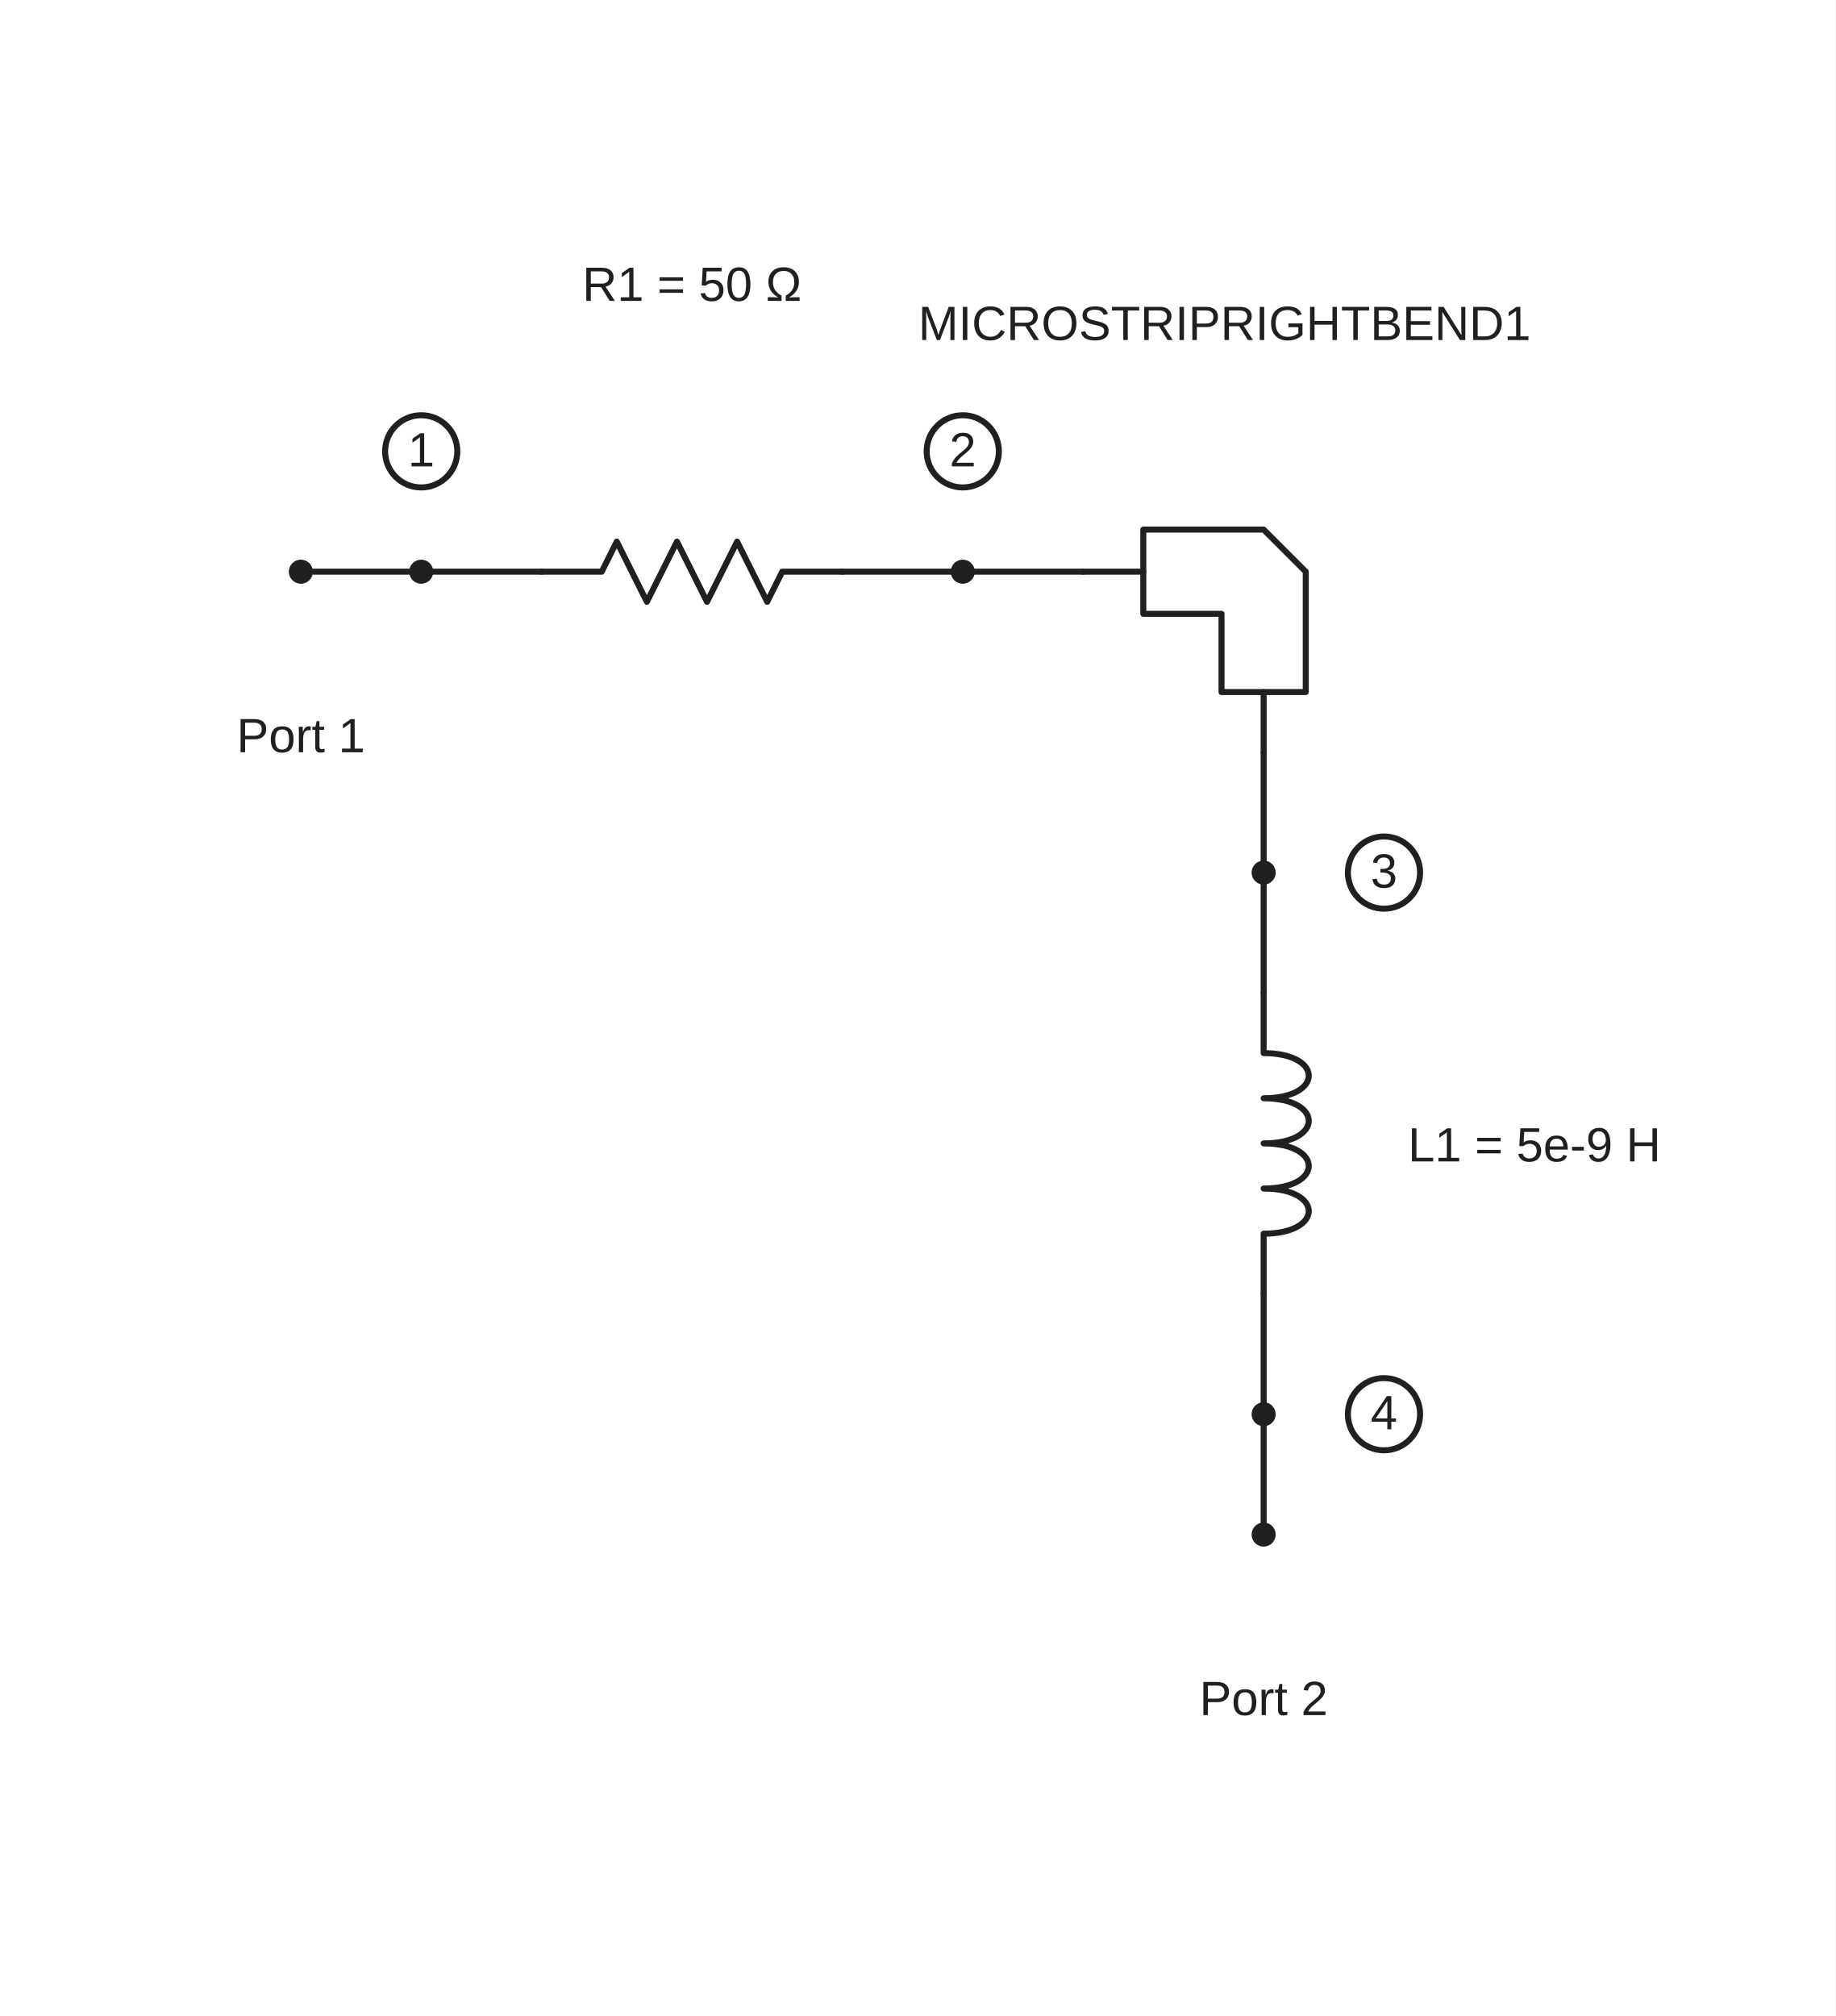
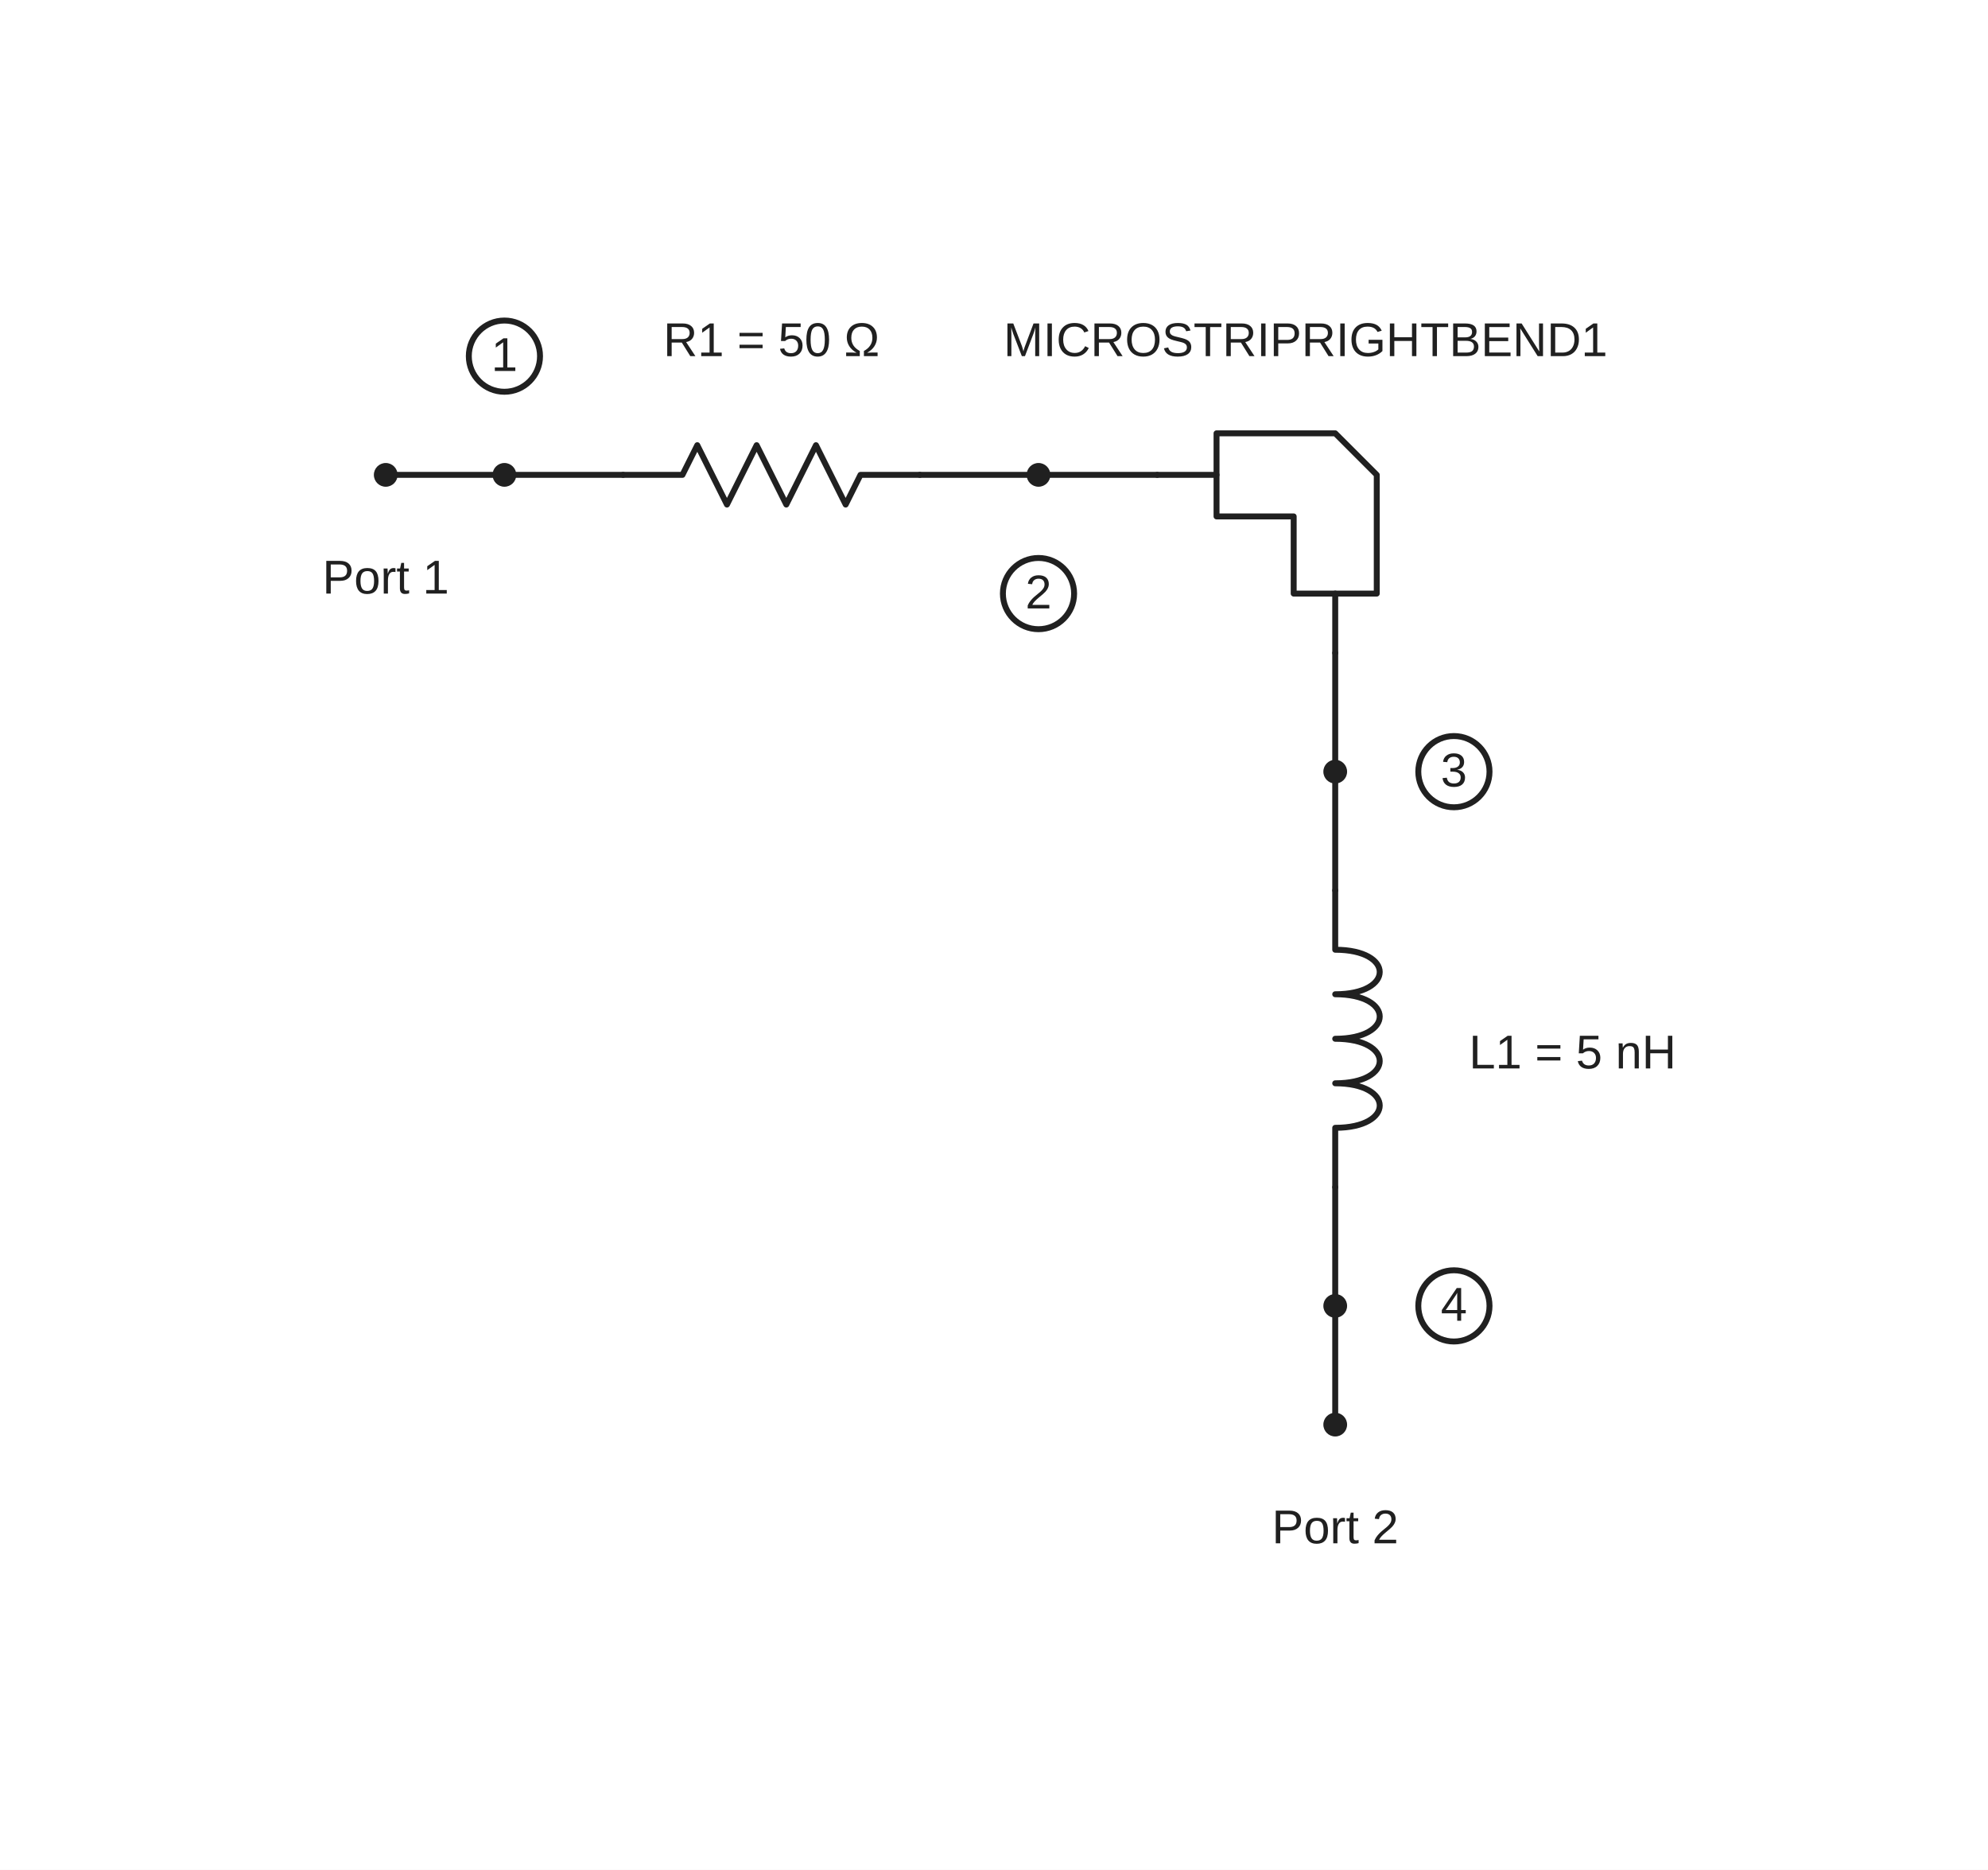
- <svg xmlns="http://www.w3.org/2000/svg" viewBox="-60 -90 610 670" role="img" aria-label="Nodal nPort schematic">
-   <rect x="-60" y="-90" width="610" height="670" fill="#ffffff" />
+ <svg xmlns="http://www.w3.org/2000/svg" viewBox="-90 -60 670 630" role="img" aria-label="Nodal nPort schematic">
+   <rect x="-90" y="-60" width="670" height="630" fill="#ffffff" />
  <g fill="none" stroke="#202020" stroke-width="2" stroke-linecap="round" stroke-linejoin="round">
    <path d="M40 100 L120 100" />
    <path d="M220 100 L300 100" />
    <path d="M360 160 L360 240" />
    <path d="M360 340 L360 420" />
  </g>
  <g fill="#202020" font-family="Arial, Helvetica, sans-serif" font-size="16">
    <g transform="translate(120 100) rotate(0) scale(1 1) translate(-60 -80)" fill="none" stroke="#202020" stroke-width="2" stroke-linecap="round" stroke-linejoin="round">
      <g fill="none" stroke="#202020" stroke-width="2" stroke-linecap="round" stroke-linejoin="round">
        <path d="M60 80 H80 L85 70 L95 90 L105 70 L115 90 L125 70 L135 90 L140 80 H160" />
      </g>
    </g>
    <g transform="translate(300 100) rotate(0) scale(1 1) translate(0 -60)" fill="none" stroke="#202020" stroke-width="2" stroke-linecap="round" stroke-linejoin="round">
      <g transform="translate(-60 -60) scale(2)">
        <path d="M40 67 H53 V80 H67 V60 L60 53 H40 Z" fill="#ffffff" stroke="#202020" stroke-width="1" />
      </g>
      <path d="M0 60 H20 M60 100 V120" fill="none" stroke="#202020" stroke-width="2" stroke-linecap="round" />
    </g>
    <g transform="translate(360 240) rotate(90) scale(1 1) translate(-60 -80)" fill="none" stroke="#202020" stroke-width="2" stroke-linecap="round" stroke-linejoin="round">
      <g fill="none" stroke="#202020" stroke-width="2" stroke-linecap="round" stroke-linejoin="round">
        <path d="M60 80 H80 C80 60 95 60 95 80 C95 60 110 60 110 80 C110 60 125 60 125 80 C125 60 140 60 140 80 H160" />
      </g>
    </g>
    <circle data-schematic-dot="port" cx="40" cy="100" r="4" fill="#202020" />
    <circle data-schematic-dot="port" cx="360" cy="420" r="4" fill="#202020" />
    <circle data-schematic-dot="node" cx="80" cy="100" r="4" fill="#202020" />
    <circle cx="80" cy="60" r="12" fill="#ffffff" stroke="#202020" stroke-width="2" />
-     <text x="80" y="65" text-anchor="middle">1</text>
+     <text x="80" y="65" text-anchor="middle" font-size="16">1</text>
    <circle data-schematic-dot="node" cx="260" cy="100" r="4" fill="#202020" />
-     <circle cx="260" cy="60" r="12" fill="#ffffff" stroke="#202020" stroke-width="2" />
-     <text x="260" y="65" text-anchor="middle">2</text>
+     <circle cx="260" cy="140" r="12" fill="#ffffff" stroke="#202020" stroke-width="2" />
+     <text x="260" y="145" text-anchor="middle" font-size="16">2</text>
    <circle data-schematic-dot="node" cx="360" cy="200" r="4" fill="#202020" />
    <circle cx="400" cy="200" r="12" fill="#ffffff" stroke="#202020" stroke-width="2" />
-     <text x="400" y="205" text-anchor="middle">3</text>
+     <text x="400" y="205" text-anchor="middle" font-size="16">3</text>
    <circle data-schematic-dot="node" cx="360" cy="380" r="4" fill="#202020" />
    <circle cx="400" cy="380" r="12" fill="#ffffff" stroke="#202020" stroke-width="2" />
-     <text x="400" y="385" text-anchor="middle">4</text>
-     <text x="170" y="10" text-anchor="middle">R1 = 50 Ω</text>
-     <text x="347" y="23" text-anchor="middle">MICROSTRIPRIGHTBEND1</text>
-     <text x="450" y="296" text-anchor="middle">L1 = 5e-9 H</text>
-     <text x="40" y="160" text-anchor="middle">Port 1</text>
-     <text x="360" y="480" text-anchor="middle">Port 2</text>
+     <text x="400" y="385" text-anchor="middle" font-size="16">4</text>
+     <text x="170" y="60" text-anchor="middle">R1 = 50 Ω</text>
+     <text x="350" y="60" text-anchor="middle">MICROSTRIPRIGHTBEND1</text>
+     <text x="440" y="300" text-anchor="middle">L1 = 5 nH</text>
+     <text x="40" y="140" text-anchor="middle">Port 1</text>
+     <text x="360" y="460" text-anchor="middle">Port 2</text>
  </g>
</svg>
